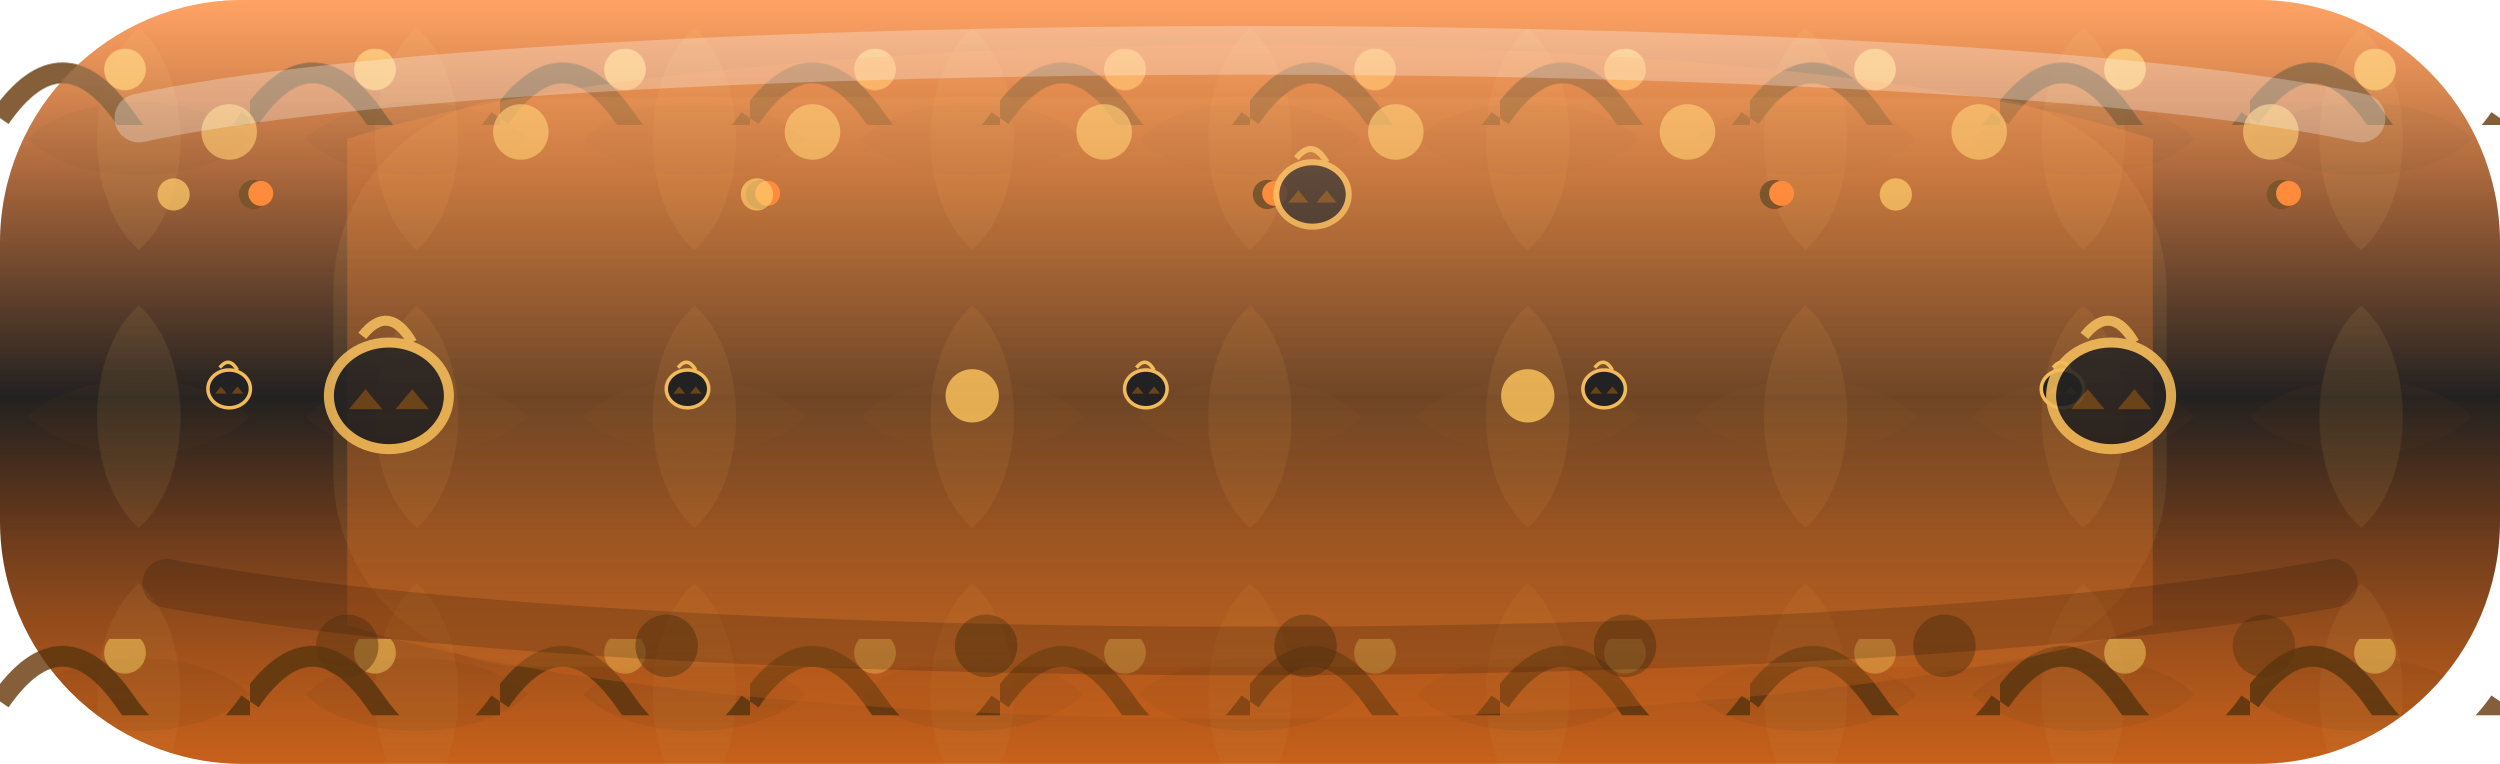
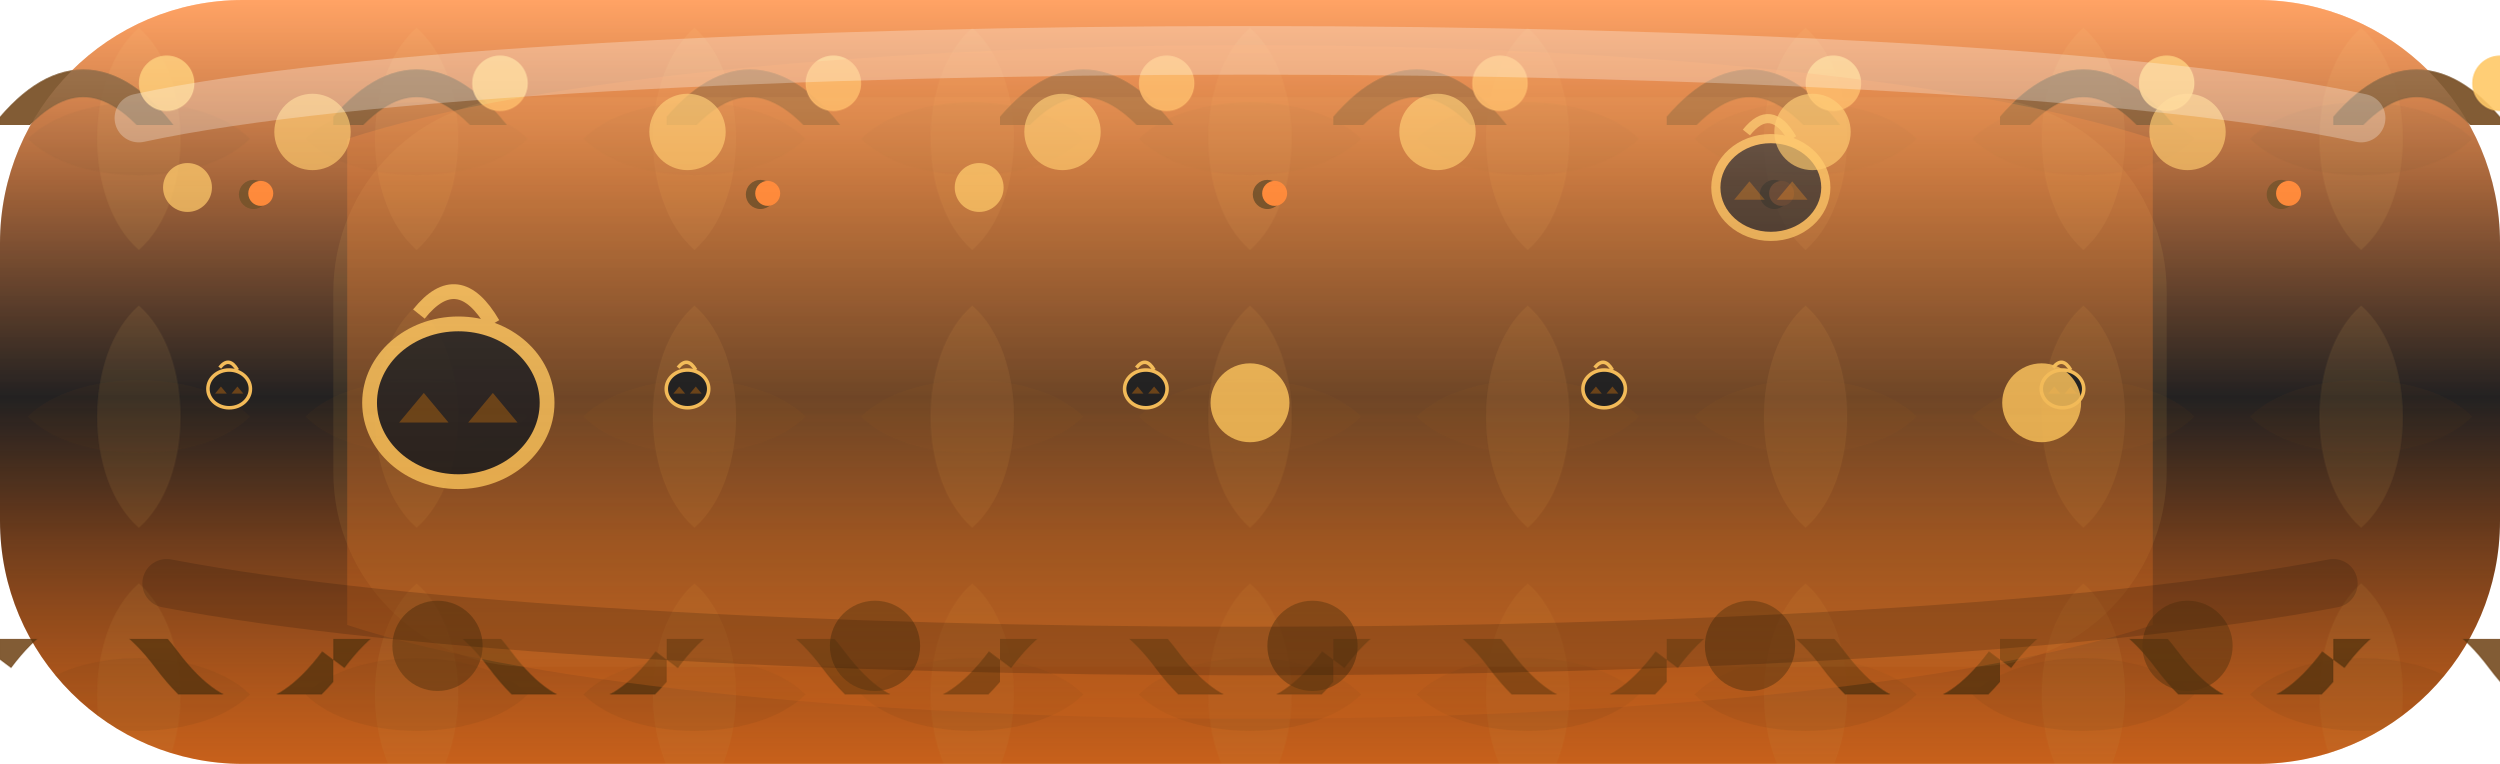
<svg xmlns="http://www.w3.org/2000/svg" width="720" height="220" viewBox="0 0 720 220">
  <defs>
    <linearGradient id="bg" x1="0" y1="0" x2="0" y2="1">
      <stop offset="0%" stop-color="#ff7b22" />
      <stop offset="52%" stop-color="#1d1b1b" />
      <stop offset="100%" stop-color="#ff7b22" />
    </linearGradient>
    <linearGradient id="satin" x1="0" y1="0" x2="0" y2="1">
      <stop offset="0%" stop-color="rgba(255,255,255,0.30)" />
      <stop offset="24%" stop-color="rgba(255,255,255,0.12)" />
      <stop offset="70%" stop-color="rgba(0,0,0,0.06)" />
      <stop offset="100%" stop-color="rgba(0,0,0,0.22)" />
    </linearGradient>
    <pattern id="brocade-halloween" width="80" height="80" patternUnits="userSpaceOnUse">
      <path d="M 40 8 C 56 22, 56 58, 40 72 C 24 58, 24 22, 40 8 Z" fill="#ffc257" opacity="0.10" />
      <path d="M 8 40 C 22 26, 58 26, 72 40 C 58 54, 22 54, 8 40 Z" fill="#6b3f11" opacity="0.10" />
    </pattern>
-     <pattern id="trim-halloween" width="72" height="42" patternUnits="userSpaceOnUse">
-       <path d="M 0 34 Q 18 8 36 34 T 72 34" stroke="#6b3f11" stroke-width="6" fill="none" opacity="0.92" />
-       <circle cx="36" cy="20" r="6" fill="#ffc257" opacity="0.86" />
+     <pattern id="trim-halloween" width="96" height="50" patternUnits="userSpaceOnUse">
+       <path d="M 0 40 Q 24 8 48 40 T 96 40" stroke="#6b3f11" stroke-width="8" fill="none" opacity="0.94" />
+       <circle cx="48" cy="24" r="8" fill="#ffc257" opacity="0.9" />
    </pattern>
  </defs>
  <rect width="720" height="220" rx="70" fill="url(#bg)" />
  <rect x="0" y="0" width="720" height="220" rx="70" fill="url(#brocade-halloween)" />
  <rect x="0" y="14" width="720" height="22" fill="url(#trim-halloween)" opacity="0.90" />
  <rect x="0" y="184" width="720" height="22" fill="url(#trim-halloween)" opacity="0.90" />
  <rect x="96" y="28" width="528" height="164" rx="56" fill="#ffc257" opacity="0.10" />
  <path d="M 100 40 C 210 4, 510 4, 620 40 L 620 180 C 510 216, 210 216, 100 180 Z" fill="#ff7b22" opacity="0.30" />
  <g transform="translate(66 112)">
    <ellipse rx="6.12" ry="5.44" fill="#1d1b1b" stroke="#ffc257" stroke-width="1.02" />
    <path d="M -2.72 -6.12 Q 0 -9.52 2.38 -5.44" stroke="#ffc257" stroke-width="1.02" fill="none" />
    <path d="M -2.38 -0.68 L -0.68 1.36 L -4.08 1.36 Z M 2.38 -0.68 L 0.68 1.36 L 4.08 1.36 Z" fill="#6b3f11" />
  </g>
  <g transform="translate(198 112)">
    <ellipse rx="6.12" ry="5.44" fill="#1d1b1b" stroke="#ffc257" stroke-width="1.02" />
    <path d="M -2.72 -6.12 Q 0 -9.52 2.38 -5.44" stroke="#ffc257" stroke-width="1.02" fill="none" />
    <path d="M -2.38 -0.68 L -0.68 1.36 L -4.08 1.36 Z M 2.38 -0.68 L 0.68 1.36 L 4.08 1.36 Z" fill="#6b3f11" />
  </g>
  <g transform="translate(330 112)">
    <ellipse rx="6.12" ry="5.44" fill="#1d1b1b" stroke="#ffc257" stroke-width="1.02" />
    <path d="M -2.72 -6.12 Q 0 -9.52 2.38 -5.44" stroke="#ffc257" stroke-width="1.02" fill="none" />
    <path d="M -2.38 -0.68 L -0.68 1.36 L -4.08 1.36 Z M 2.38 -0.68 L 0.68 1.36 L 4.08 1.36 Z" fill="#6b3f11" />
  </g>
  <g transform="translate(462 112)">
    <ellipse rx="6.12" ry="5.44" fill="#1d1b1b" stroke="#ffc257" stroke-width="1.02" />
    <path d="M -2.72 -6.12 Q 0 -9.52 2.38 -5.44" stroke="#ffc257" stroke-width="1.02" fill="none" />
    <path d="M -2.38 -0.68 L -0.68 1.36 L -4.08 1.36 Z M 2.38 -0.68 L 0.68 1.36 L 4.08 1.36 Z" fill="#6b3f11" />
  </g>
  <g transform="translate(594 112)">
    <ellipse rx="6.12" ry="5.44" fill="#1d1b1b" stroke="#ffc257" stroke-width="1.02" />
    <path d="M -2.72 -6.12 Q 0 -9.52 2.38 -5.44" stroke="#ffc257" stroke-width="1.02" fill="none" />
    <path d="M -2.38 -0.68 L -0.68 1.36 L -4.08 1.36 Z M 2.38 -0.68 L 0.68 1.36 L 4.08 1.36 Z" fill="#6b3f11" />
  </g>
  <g transform="translate(73 56)">
    <circle r="4.2" fill="#6b3f11" />
    <circle cx="2.1" cy="-0.3" r="3.6" fill="#ff7b22" />
  </g>
  <g transform="translate(219 56)">
    <circle r="4.2" fill="#6b3f11" />
    <circle cx="2.1" cy="-0.3" r="3.6" fill="#ff7b22" />
  </g>
  <g transform="translate(365 56)">
    <circle r="4.2" fill="#6b3f11" />
    <circle cx="2.1" cy="-0.3" r="3.6" fill="#ff7b22" />
  </g>
  <g transform="translate(511 56)">
    <circle r="4.2" fill="#6b3f11" />
    <circle cx="2.1" cy="-0.3" r="3.6" fill="#ff7b22" />
  </g>
  <g transform="translate(657 56)">
    <circle r="4.2" fill="#6b3f11" />
    <circle cx="2.1" cy="-0.3" r="3.6" fill="#ff7b22" />
  </g>
  <g opacity="0.74">
-     <circle cx="50" cy="56" r="4.64" fill="#ffc257" />
-     <circle cx="218" cy="56" r="4.64" fill="#ffc257" />
-     <g transform="translate(378 56)">
-       <ellipse rx="10.44" ry="9.28" fill="#1d1b1b" stroke="#ffc257" stroke-width="1.74" />
-       <path d="M -4.64 -10.44 Q 0 -16.24 4.06 -9.28" stroke="#ffc257" stroke-width="1.74" fill="none" />
-       <path d="M -4.06 -1.16 L -1.16 2.32 L -6.96 2.32 Z M 4.06 -1.16 L 1.16 2.32 L 6.96 2.32 Z" fill="#6b3f11" />
+     <circle cx="54" cy="54" r="7.04" fill="#ffc257" />
+     <circle cx="282" cy="54" r="7.04" fill="#ffc257" />
+     <g transform="translate(510 54)">
+       <ellipse rx="15.84" ry="14.08" fill="#1d1b1b" stroke="#ffc257" stroke-width="2.64" />
+       <path d="M -7.04 -15.84 Q 0 -24.64 6.16 -14.08" stroke="#ffc257" stroke-width="2.64" fill="none" />
+       <path d="M -6.16 -1.76 L -1.76 3.52 L -10.56 3.52 Z M 6.16 -1.76 L 1.76 3.52 L 10.56 3.52 Z" fill="#6b3f11" />
    </g>
-     <circle cx="546" cy="56" r="4.64" fill="#ffc257" />
  </g>
  <g opacity="0.88">
-     <g transform="translate(112 114)">
-       <ellipse rx="17.28" ry="15.36" fill="#1d1b1b" stroke="#ffc257" stroke-width="2.88" />
-       <path d="M -7.68 -17.28 Q 0 -26.88 6.72 -15.36" stroke="#ffc257" stroke-width="2.88" fill="none" />
-       <path d="M -6.72 -1.92 L -1.92 3.84 L -11.52 3.84 Z M 6.72 -1.92 L 1.92 3.84 L 11.52 3.84 Z" fill="#6b3f11" />
+     <g transform="translate(132 116)">
+       <ellipse rx="25.56" ry="22.72" fill="#1d1b1b" stroke="#ffc257" stroke-width="4.26" />
+       <path d="M -11.36 -25.56 Q 0 -39.76 9.94 -22.72" stroke="#ffc257" stroke-width="4.26" fill="none" />
+       <path d="M -9.94 -2.84 L -2.84 5.68 L -17.04 5.68 Z M 9.94 -2.84 L 2.84 5.68 L 17.04 5.68 Z" fill="#6b3f11" />
    </g>
-     <circle cx="280" cy="114" r="7.68" fill="#ffc257" />
-     <circle cx="440" cy="114" r="7.68" fill="#ffc257" />
-     <g transform="translate(608 114)">
-       <ellipse rx="17.28" ry="15.36" fill="#1d1b1b" stroke="#ffc257" stroke-width="2.88" />
-       <path d="M -7.68 -17.28 Q 0 -26.88 6.72 -15.36" stroke="#ffc257" stroke-width="2.88" fill="none" />
-       <path d="M -6.72 -1.92 L -1.92 3.84 L -11.52 3.84 Z M 6.72 -1.92 L 1.92 3.84 L 11.52 3.84 Z" fill="#6b3f11" />
-     </g>
+     <circle cx="360" cy="116" r="11.36" fill="#ffc257" />
+     <circle cx="588" cy="116" r="11.36" fill="#ffc257" />
  </g>
  <g opacity="0.82">
-     <circle cx="66" cy="38" r="8" fill="#ffc257" opacity="0.78" />
-     <circle cx="150" cy="38" r="8" fill="#ffc257" opacity="0.78" />
-     <circle cx="234" cy="38" r="8" fill="#ffc257" opacity="0.78" />
-     <circle cx="318" cy="38" r="8" fill="#ffc257" opacity="0.78" />
-     <circle cx="402" cy="38" r="8" fill="#ffc257" opacity="0.78" />
-     <circle cx="486" cy="38" r="8" fill="#ffc257" opacity="0.78" />
-     <circle cx="570" cy="38" r="8" fill="#ffc257" opacity="0.78" />
-     <circle cx="654" cy="38" r="8" fill="#ffc257" opacity="0.78" />
+     <circle cx="90" cy="38" r="11" fill="#ffc257" opacity="0.82" />
+     <circle cx="198" cy="38" r="11" fill="#ffc257" opacity="0.82" />
+     <circle cx="306" cy="38" r="11" fill="#ffc257" opacity="0.82" />
+     <circle cx="414" cy="38" r="11" fill="#ffc257" opacity="0.82" />
+     <circle cx="522" cy="38" r="11" fill="#ffc257" opacity="0.82" />
+     <circle cx="630" cy="38" r="11" fill="#ffc257" opacity="0.82" />
  </g>
  <g opacity="0.72">
-     <circle cx="100" cy="186" r="9" fill="#6b3f11" opacity="0.68" />
-     <circle cx="192" cy="186" r="9" fill="#6b3f11" opacity="0.68" />
-     <circle cx="284" cy="186" r="9" fill="#6b3f11" opacity="0.68" />
-     <circle cx="376" cy="186" r="9" fill="#6b3f11" opacity="0.68" />
-     <circle cx="468" cy="186" r="9" fill="#6b3f11" opacity="0.68" />
-     <circle cx="560" cy="186" r="9" fill="#6b3f11" opacity="0.68" />
-     <circle cx="652" cy="186" r="9" fill="#6b3f11" opacity="0.68" />
+     <circle cx="126" cy="186" r="13" fill="#6b3f11" opacity="0.72" />
+     <circle cx="252" cy="186" r="13" fill="#6b3f11" opacity="0.72" />
+     <circle cx="378" cy="186" r="13" fill="#6b3f11" opacity="0.72" />
+     <circle cx="504" cy="186" r="13" fill="#6b3f11" opacity="0.72" />
+     <circle cx="630" cy="186" r="13" fill="#6b3f11" opacity="0.72" />
  </g>
  <rect x="0" y="0" width="720" height="220" rx="70" fill="url(#satin)" />
  <path d="M 40 34 C 160 8, 560 8, 680 34" stroke="rgba(255,255,255,0.28)" stroke-width="14" stroke-linecap="round" fill="none" />
  <path d="M 48 168 C 184 194, 536 194, 672 168" stroke="rgba(0,0,0,0.16)" stroke-width="14" stroke-linecap="round" fill="none" />
</svg>
